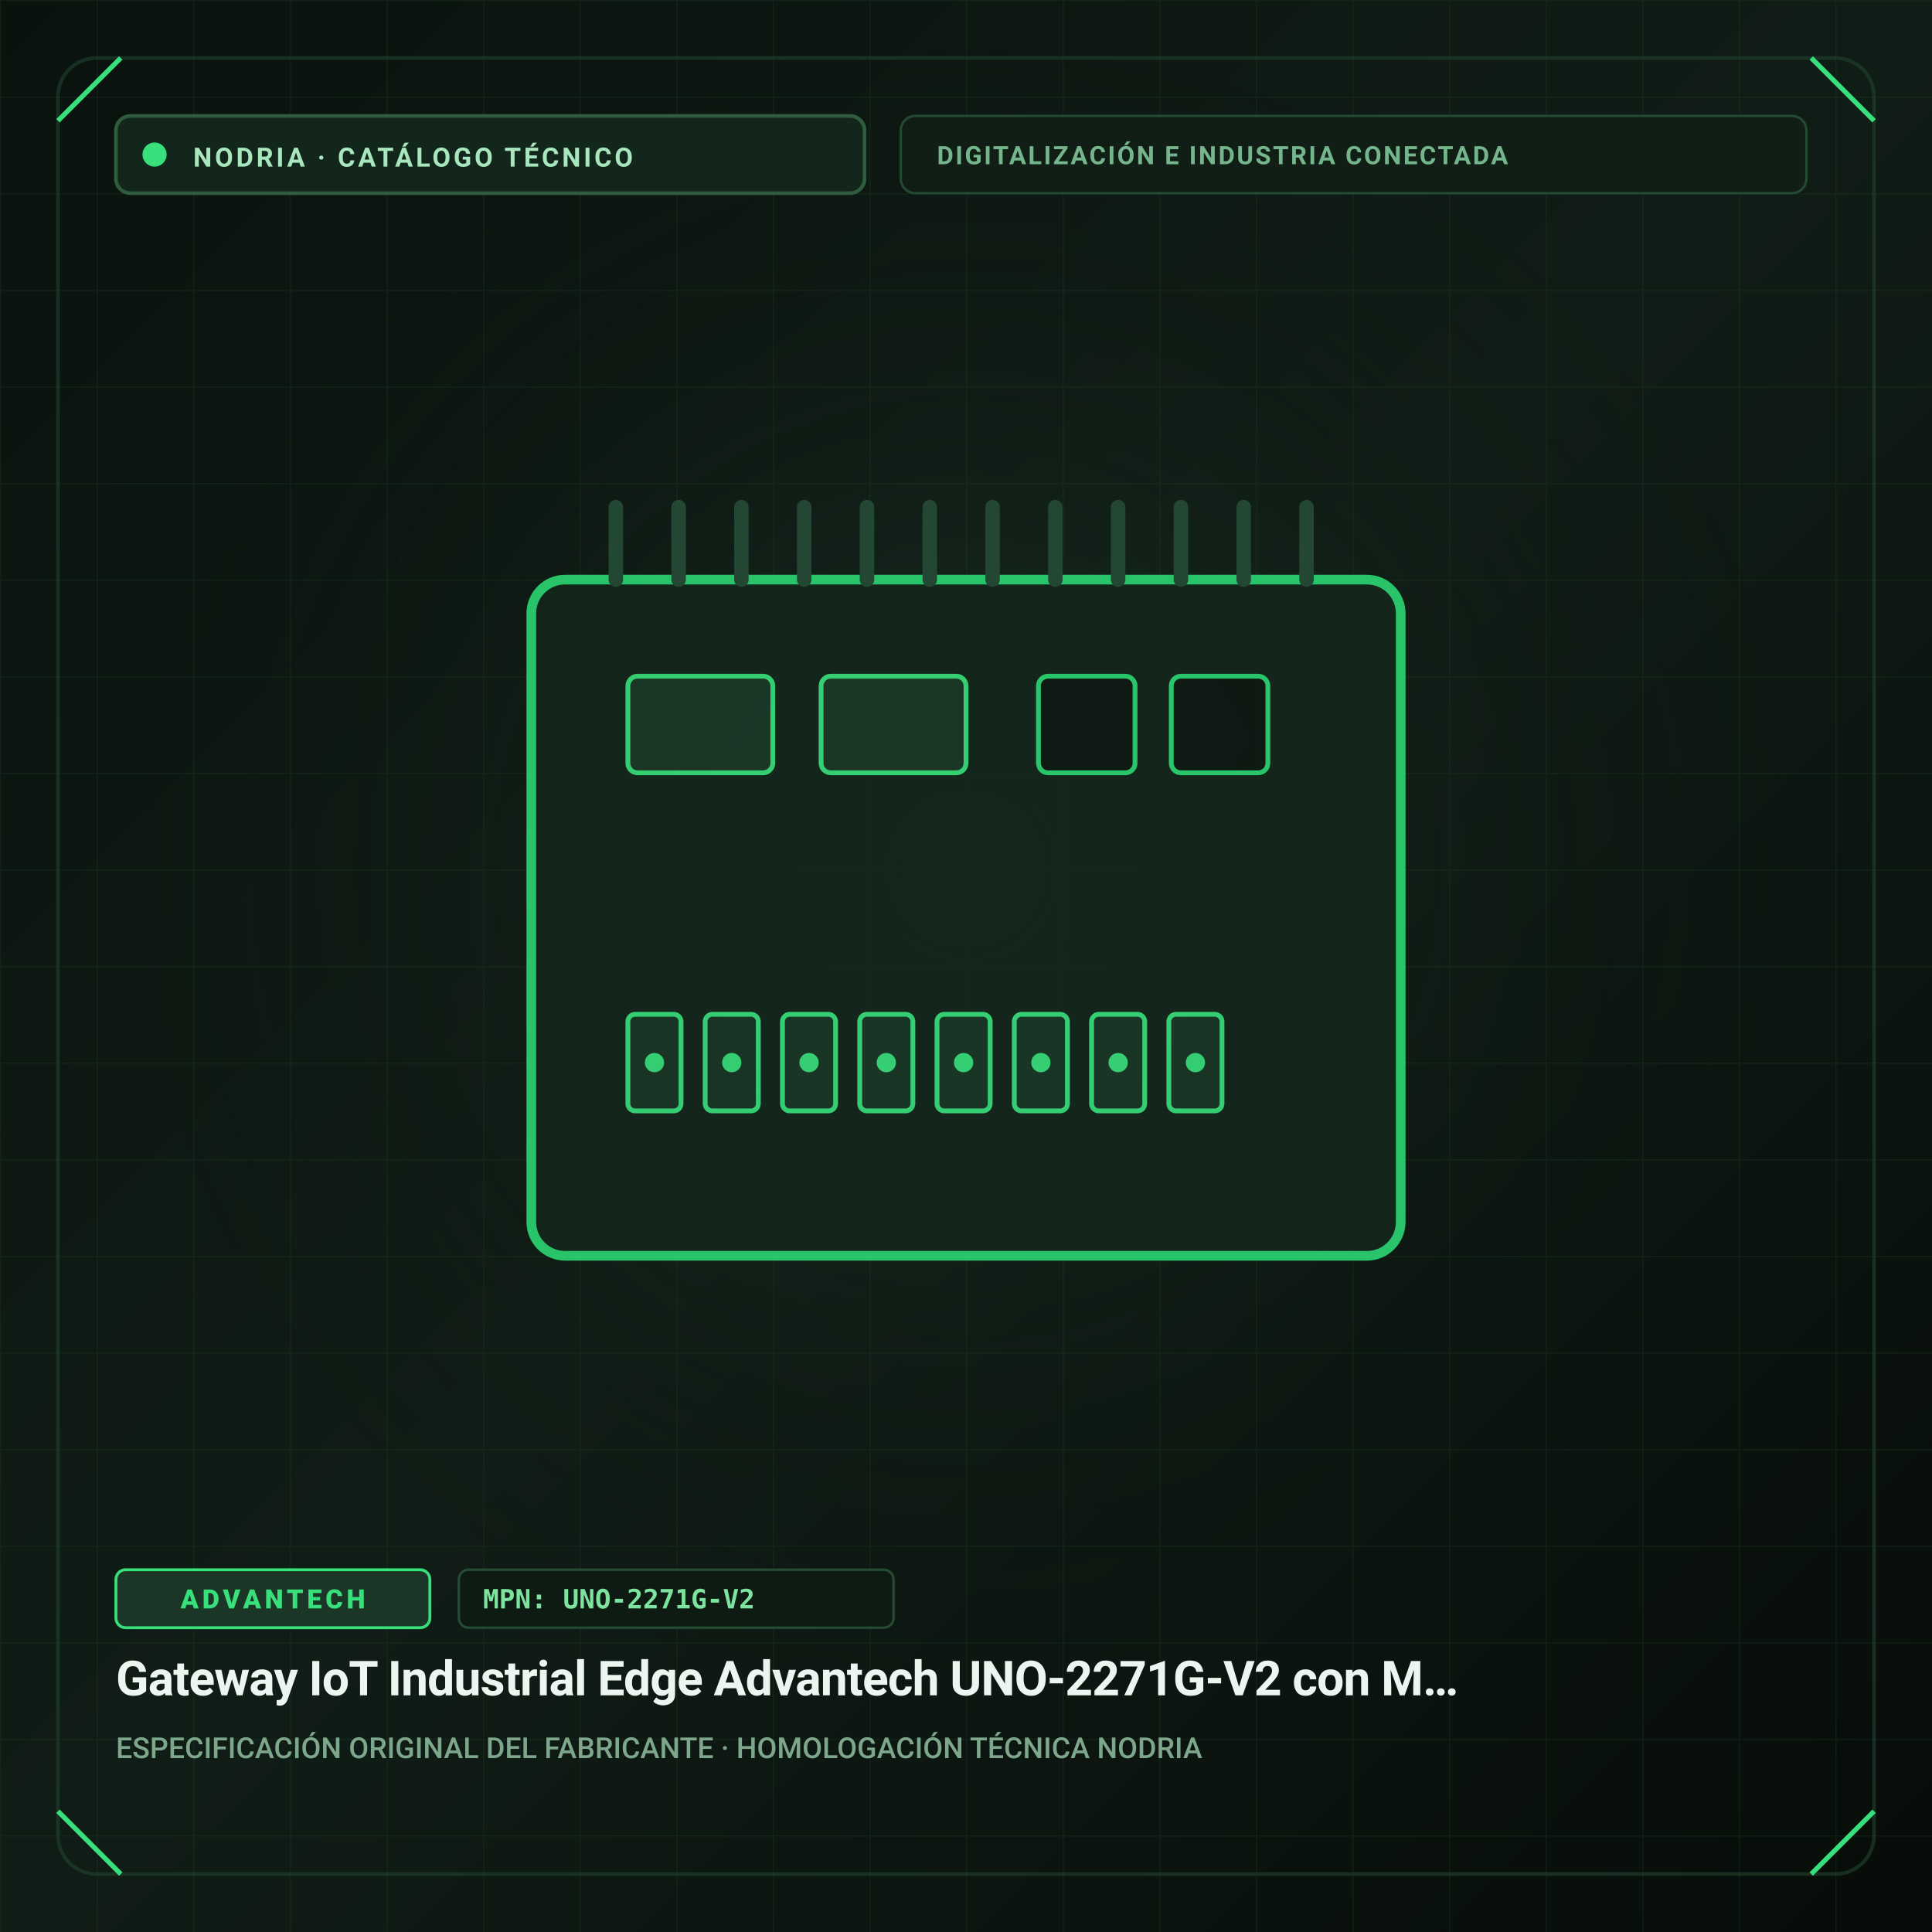
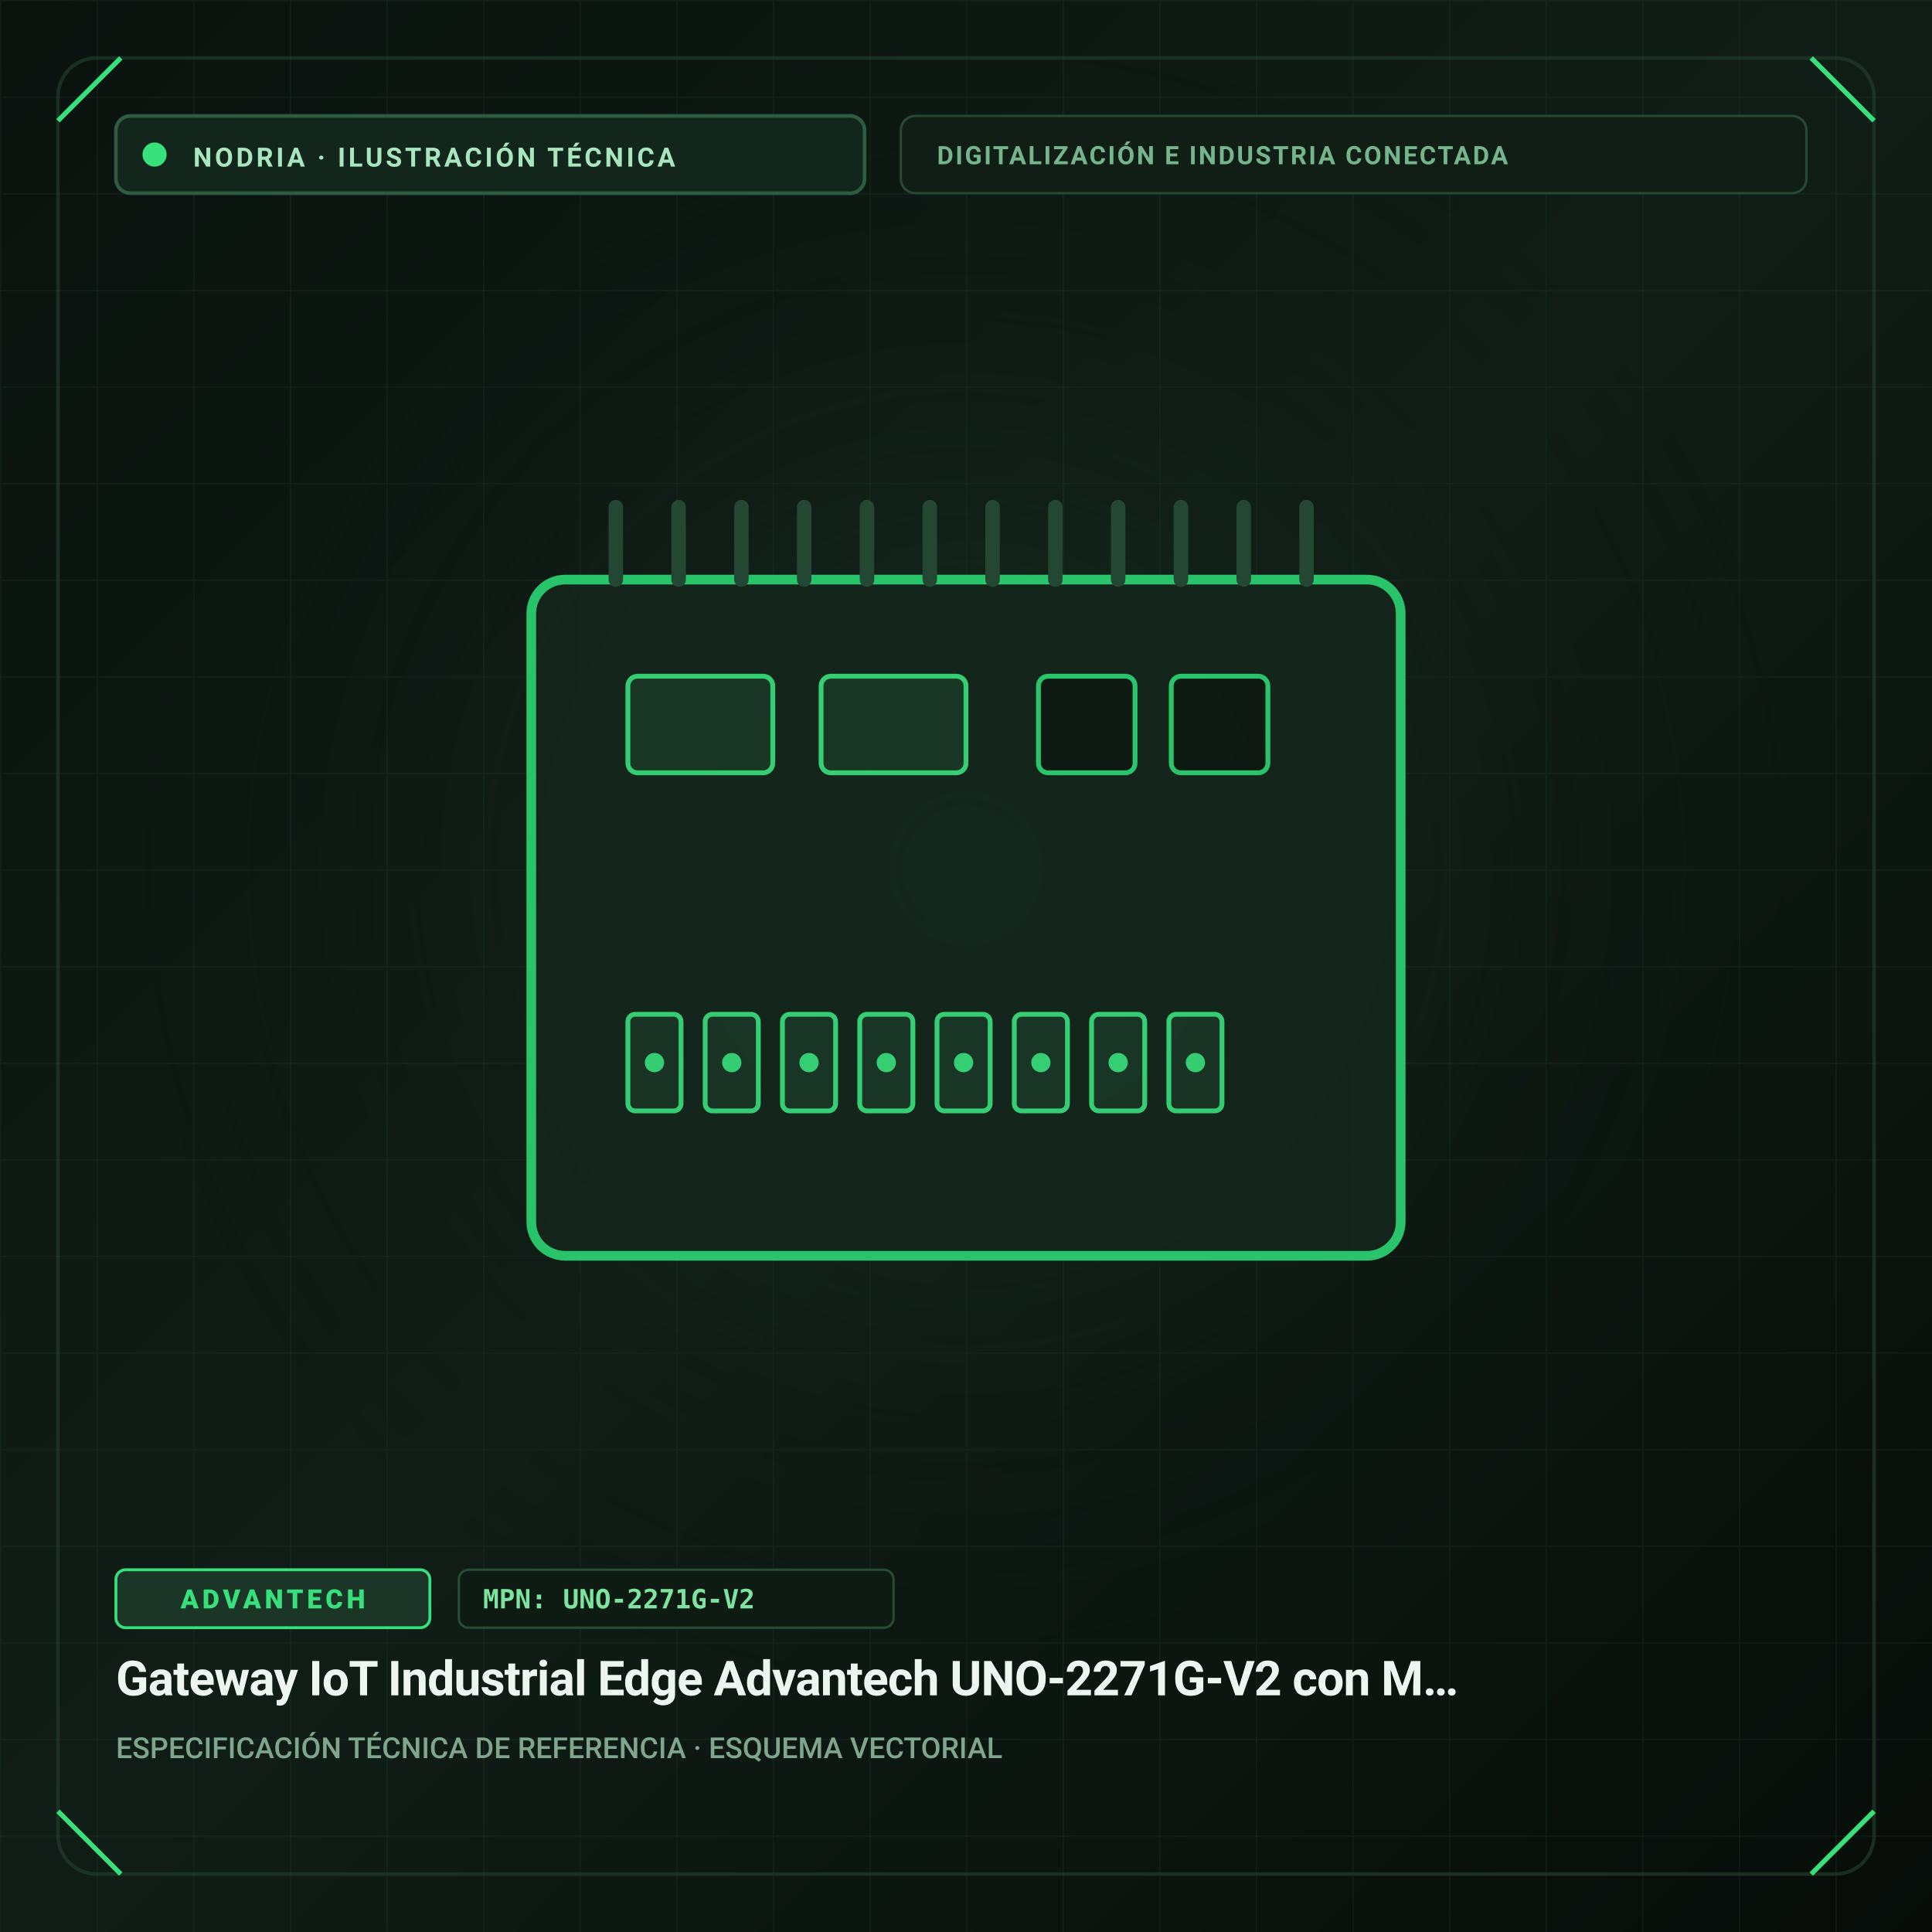
<svg xmlns="http://www.w3.org/2000/svg" viewBox="0 0 800 800" width="800" height="800">
  <defs>
    <linearGradient id="bg-grad" x1="0%" y1="0%" x2="100%" y2="100%">
      <stop offset="0%" stop-color="#0a120e" />
      <stop offset="50%" stop-color="#101d16" />
      <stop offset="100%" stop-color="#070c09" />
    </linearGradient>
    <radialGradient id="center-glow" cx="50%" cy="45%" r="45%">
      <stop offset="0%" stop-color="#234c34" stop-opacity="0.45" />
      <stop offset="70%" stop-color="#101e16" stop-opacity="0.1" />
      <stop offset="100%" stop-color="#0a120e" stop-opacity="0" />
    </radialGradient>
    <pattern id="tech-grid" width="40" height="40" patternUnits="userSpaceOnUse">
      <path d="M 40 0 L 0 0 0 40" fill="none" stroke="#1d3829" stroke-width="1" stroke-opacity="0.35" />
    </pattern>
  </defs>
  <rect width="800" height="800" fill="url(#bg-grad)" />
  <rect width="800" height="800" fill="url(#center-glow)" />
  <rect width="800" height="800" fill="url(#tech-grid)" />
  <rect x="24" y="24" width="752" height="752" rx="16" fill="none" stroke="#1f3d2b" stroke-width="1.5" stroke-opacity="0.7" />
  <line x1="24" y1="50" x2="50" y2="24" stroke="#38e07b" stroke-width="2" />
  <line x1="776" y1="50" x2="750" y2="24" stroke="#38e07b" stroke-width="2" />
  <line x1="24" y1="750" x2="50" y2="776" stroke="#38e07b" stroke-width="2" />
  <line x1="776" y1="750" x2="750" y2="776" stroke="#38e07b" stroke-width="2" />
  <g transform="translate(48, 48)">
    <rect x="0" y="0" width="310" height="32" rx="6" fill="#13261b" stroke="#2e5c3e" stroke-width="1.5" />
    <circle cx="16" cy="16" r="5" fill="#38e07b" />
-     <text x="32" y="21" font-family="-apple-system, BlinkMacSystemFont, 'Segoe UI', Roboto, sans-serif" font-size="11" font-weight="700" fill="#a8e6be" letter-spacing="1.2">NODRIA · CATÁLOGO TÉCNICO</text>
+     <text x="32" y="21" font-family="-apple-system, BlinkMacSystemFont, 'Segoe UI', Roboto, sans-serif" font-size="11" font-weight="700" fill="#a8e6be" letter-spacing="1.2">NODRIA · ILUSTRACIÓN TÉCNICA</text>
    <rect x="325" y="0" width="375" height="32" rx="6" fill="#101e16" stroke="#254a32" stroke-width="1" />
    <text x="340" y="20" font-family="-apple-system, BlinkMacSystemFont, 'Segoe UI', Roboto, sans-serif" font-size="10.5" font-weight="600" fill="#75b58c" letter-spacing="0.8">DIGITALIZACIÓN E INDUSTRIA CONECTADA</text>
  </g>
  <g id="product-schematic">
    <g stroke="#38e07b" stroke-width="2" fill="none" opacity="0.9">
      <rect x="220" y="240" width="360" height="280" rx="14" fill="#14261c" stroke="#2bd673" stroke-width="4" />
      <line x1="255" y1="210" x2="255" y2="240" stroke="#254b35" stroke-width="6" stroke-linecap="round" />
      <line x1="281" y1="210" x2="281" y2="240" stroke="#254b35" stroke-width="6" stroke-linecap="round" />
      <line x1="307" y1="210" x2="307" y2="240" stroke="#254b35" stroke-width="6" stroke-linecap="round" />
      <line x1="333" y1="210" x2="333" y2="240" stroke="#254b35" stroke-width="6" stroke-linecap="round" />
      <line x1="359" y1="210" x2="359" y2="240" stroke="#254b35" stroke-width="6" stroke-linecap="round" />
      <line x1="385" y1="210" x2="385" y2="240" stroke="#254b35" stroke-width="6" stroke-linecap="round" />
      <line x1="411" y1="210" x2="411" y2="240" stroke="#254b35" stroke-width="6" stroke-linecap="round" />
      <line x1="437" y1="210" x2="437" y2="240" stroke="#254b35" stroke-width="6" stroke-linecap="round" />
      <line x1="463" y1="210" x2="463" y2="240" stroke="#254b35" stroke-width="6" stroke-linecap="round" />
      <line x1="489" y1="210" x2="489" y2="240" stroke="#254b35" stroke-width="6" stroke-linecap="round" />
      <line x1="515" y1="210" x2="515" y2="240" stroke="#254b35" stroke-width="6" stroke-linecap="round" />
      <line x1="541" y1="210" x2="541" y2="240" stroke="#254b35" stroke-width="6" stroke-linecap="round" />
      <rect x="260" y="280" width="60" height="40" rx="4" fill="#1b3827" stroke="#38e07b" />
      <rect x="340" y="280" width="60" height="40" rx="4" fill="#1b3827" stroke="#38e07b" />
      <rect x="430" y="280" width="40" height="40" rx="4" fill="#0d1812" stroke="#2bd673" />
      <rect x="485" y="280" width="40" height="40" rx="4" fill="#0d1812" stroke="#2bd673" />
      <rect x="260" y="420" width="22" height="40" rx="3" fill="#1a3626" stroke="#38e07b" />
      <circle cx="271" cy="440" r="3" fill="#38e07b" />
      <rect x="292" y="420" width="22" height="40" rx="3" fill="#1a3626" stroke="#38e07b" />
      <circle cx="303" cy="440" r="3" fill="#38e07b" />
      <rect x="324" y="420" width="22" height="40" rx="3" fill="#1a3626" stroke="#38e07b" />
      <circle cx="335" cy="440" r="3" fill="#38e07b" />
      <rect x="356" y="420" width="22" height="40" rx="3" fill="#1a3626" stroke="#38e07b" />
      <circle cx="367" cy="440" r="3" fill="#38e07b" />
      <rect x="388" y="420" width="22" height="40" rx="3" fill="#1a3626" stroke="#38e07b" />
      <circle cx="399" cy="440" r="3" fill="#38e07b" />
      <rect x="420" y="420" width="22" height="40" rx="3" fill="#1a3626" stroke="#38e07b" />
      <circle cx="431" cy="440" r="3" fill="#38e07b" />
      <rect x="452" y="420" width="22" height="40" rx="3" fill="#1a3626" stroke="#38e07b" />
      <circle cx="463" cy="440" r="3" fill="#38e07b" />
      <rect x="484" y="420" width="22" height="40" rx="3" fill="#1a3626" stroke="#38e07b" />
      <circle cx="495" cy="440" r="3" fill="#38e07b" />
    </g>
  </g>
  <g transform="translate(48, 650)">
    <rect x="0" y="0" width="130" height="24" rx="4" fill="#1b3626" stroke="#38e07b" stroke-width="1.2" />
    <text x="65" y="16" font-family="-apple-system, BlinkMacSystemFont, 'Segoe UI', Roboto, sans-serif" font-size="11" font-weight="800" fill="#38e07b" letter-spacing="1.5" text-anchor="middle">ADVANTECH</text>
    <rect x="142" y="0" width="180" height="24" rx="4" fill="#0e1b13" stroke="#264c33" stroke-width="1" />
    <text x="152" y="16" font-family="'SF Mono', Consolas, Monaco, monospace" font-size="11" font-weight="600" fill="#7ce49f">MPN: UNO-2271G-V2</text>
    <text x="0" y="52" font-family="-apple-system, BlinkMacSystemFont, 'Segoe UI', Roboto, sans-serif" font-size="20" font-weight="700" fill="#ecf5ef" letter-spacing="-0.3">
      Gateway IoT Industrial Edge Advantech UNO-2271G-V2 con M…
    </text>
    <text x="0" y="78" font-family="-apple-system, BlinkMacSystemFont, 'Segoe UI', Roboto, sans-serif" font-size="12" font-weight="500" fill="#7da68b">
-       ESPECIFICACIÓN ORIGINAL DEL FABRICANTE · HOMOLOGACIÓN TÉCNICA NODRIA
+       ESPECIFICACIÓN TÉCNICA DE REFERENCIA · ESQUEMA VECTORIAL
    </text>
  </g>
</svg>
